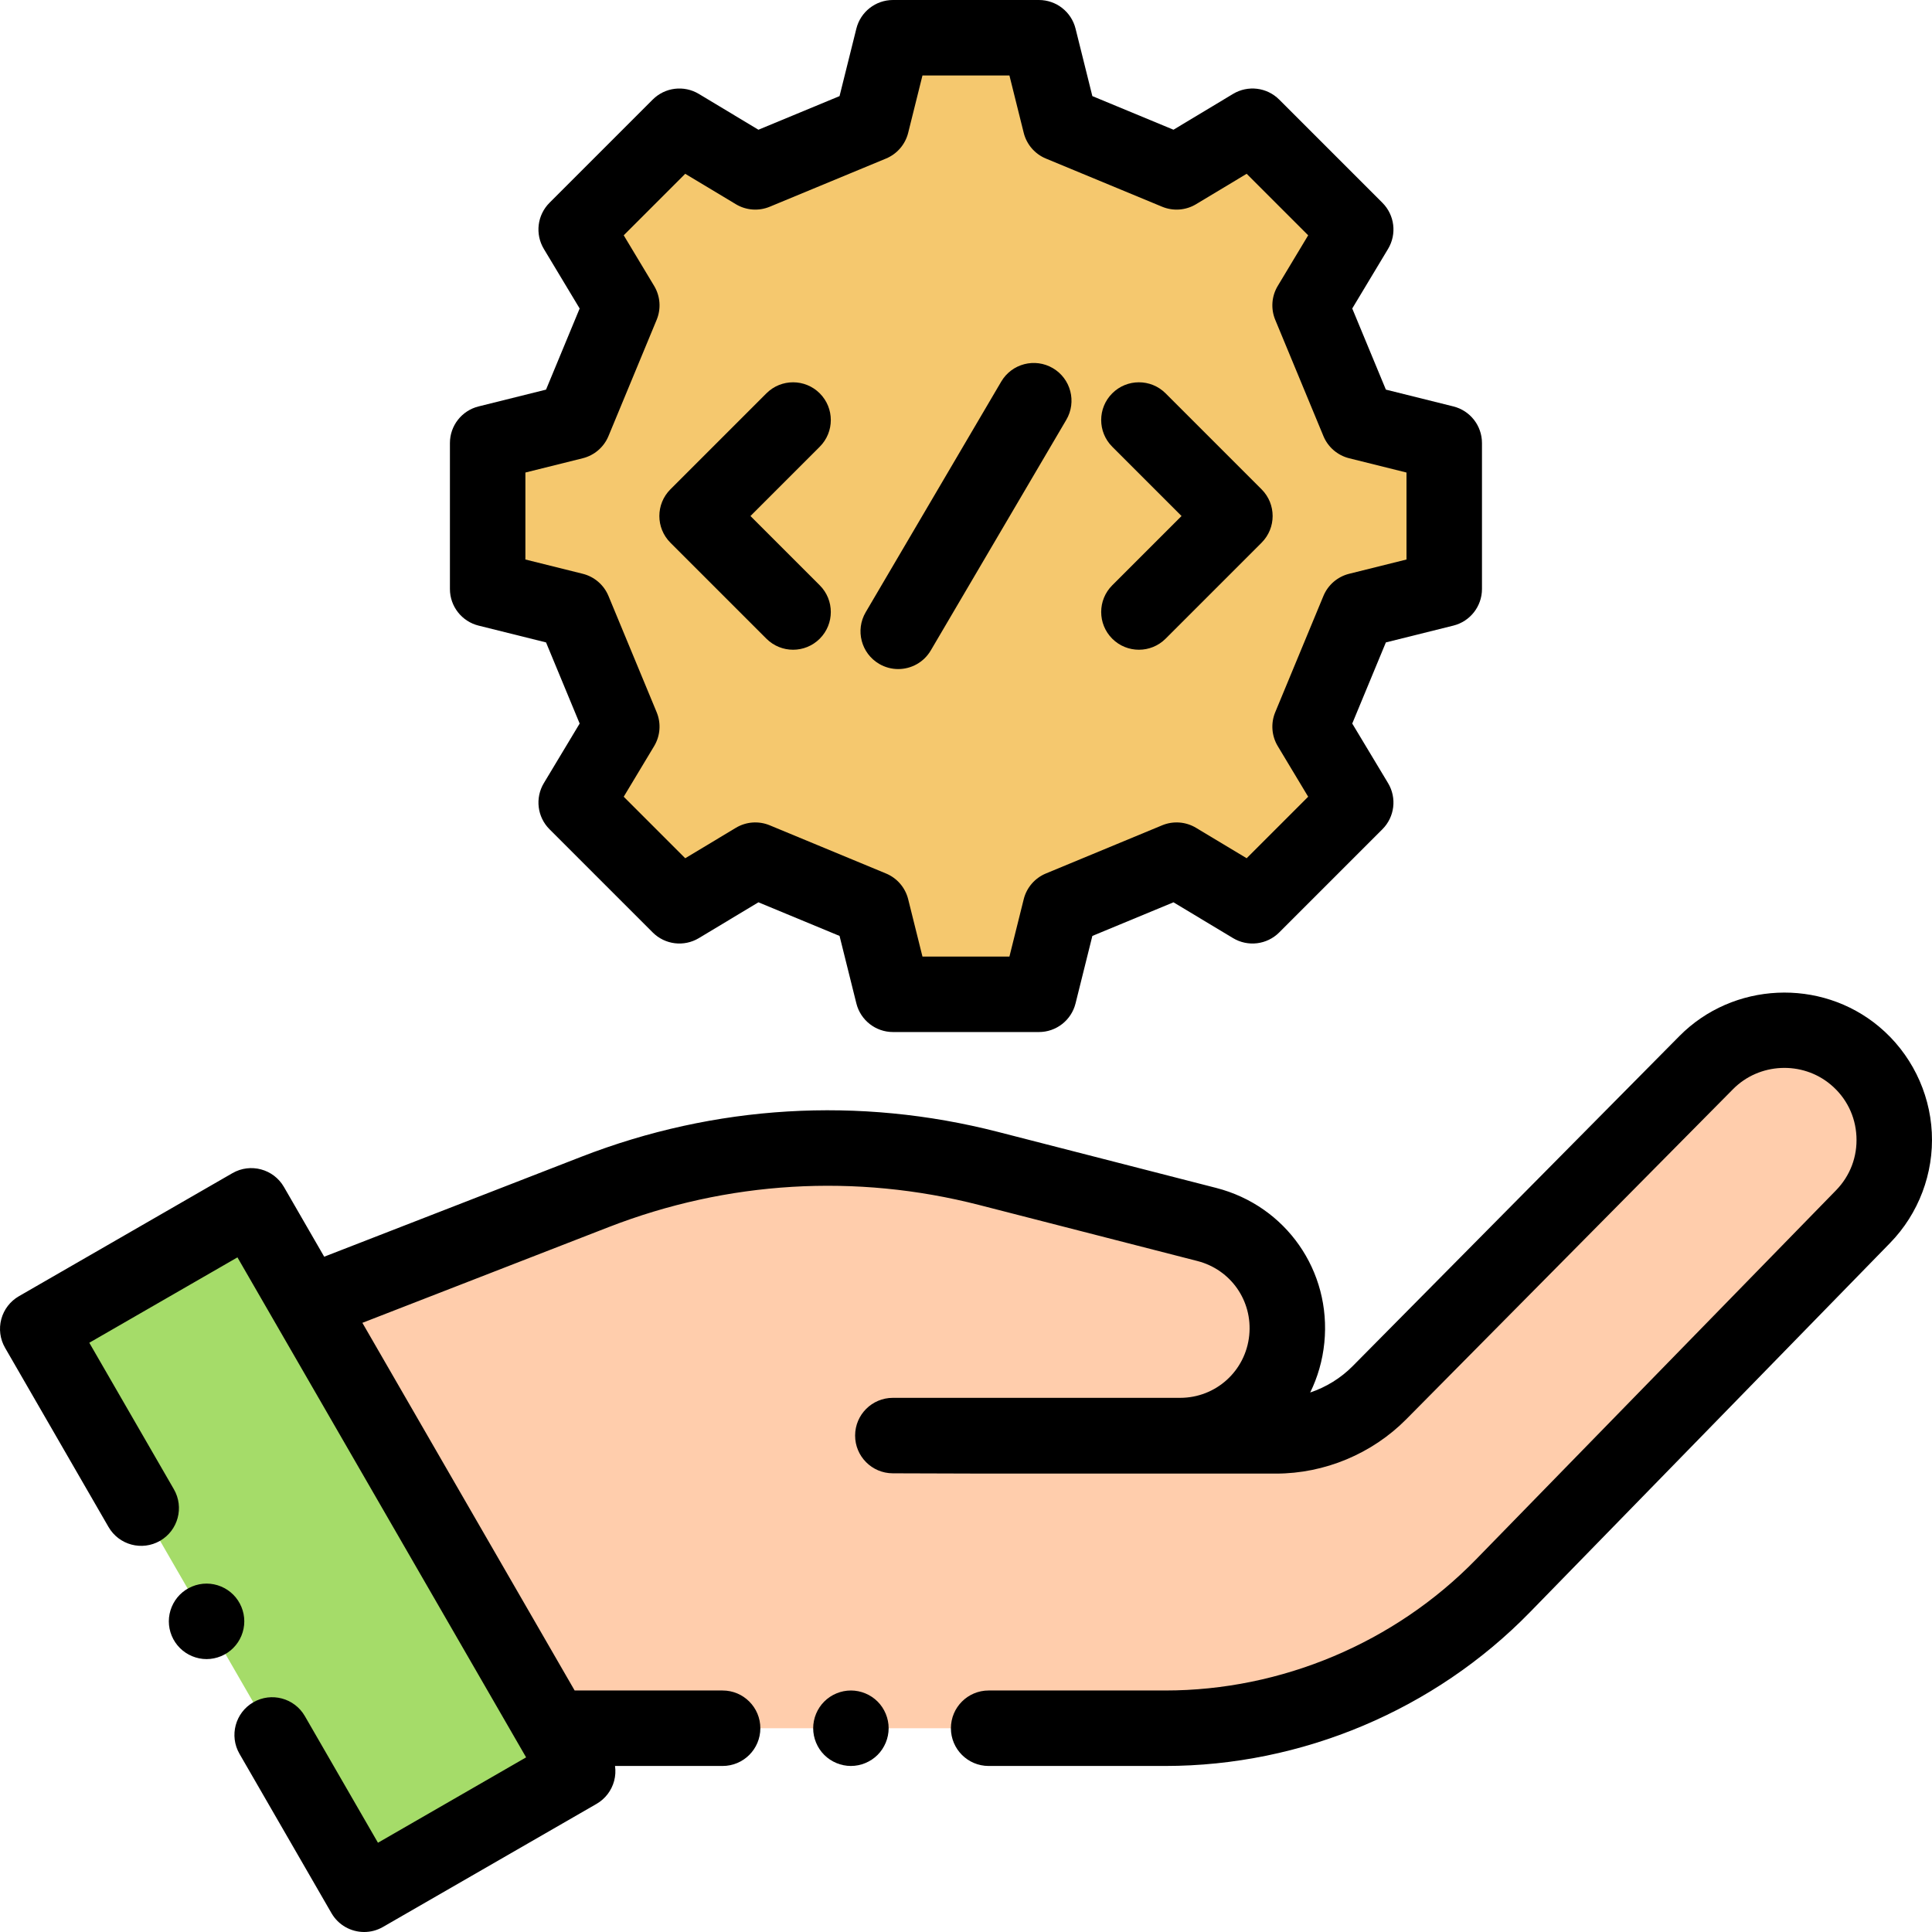
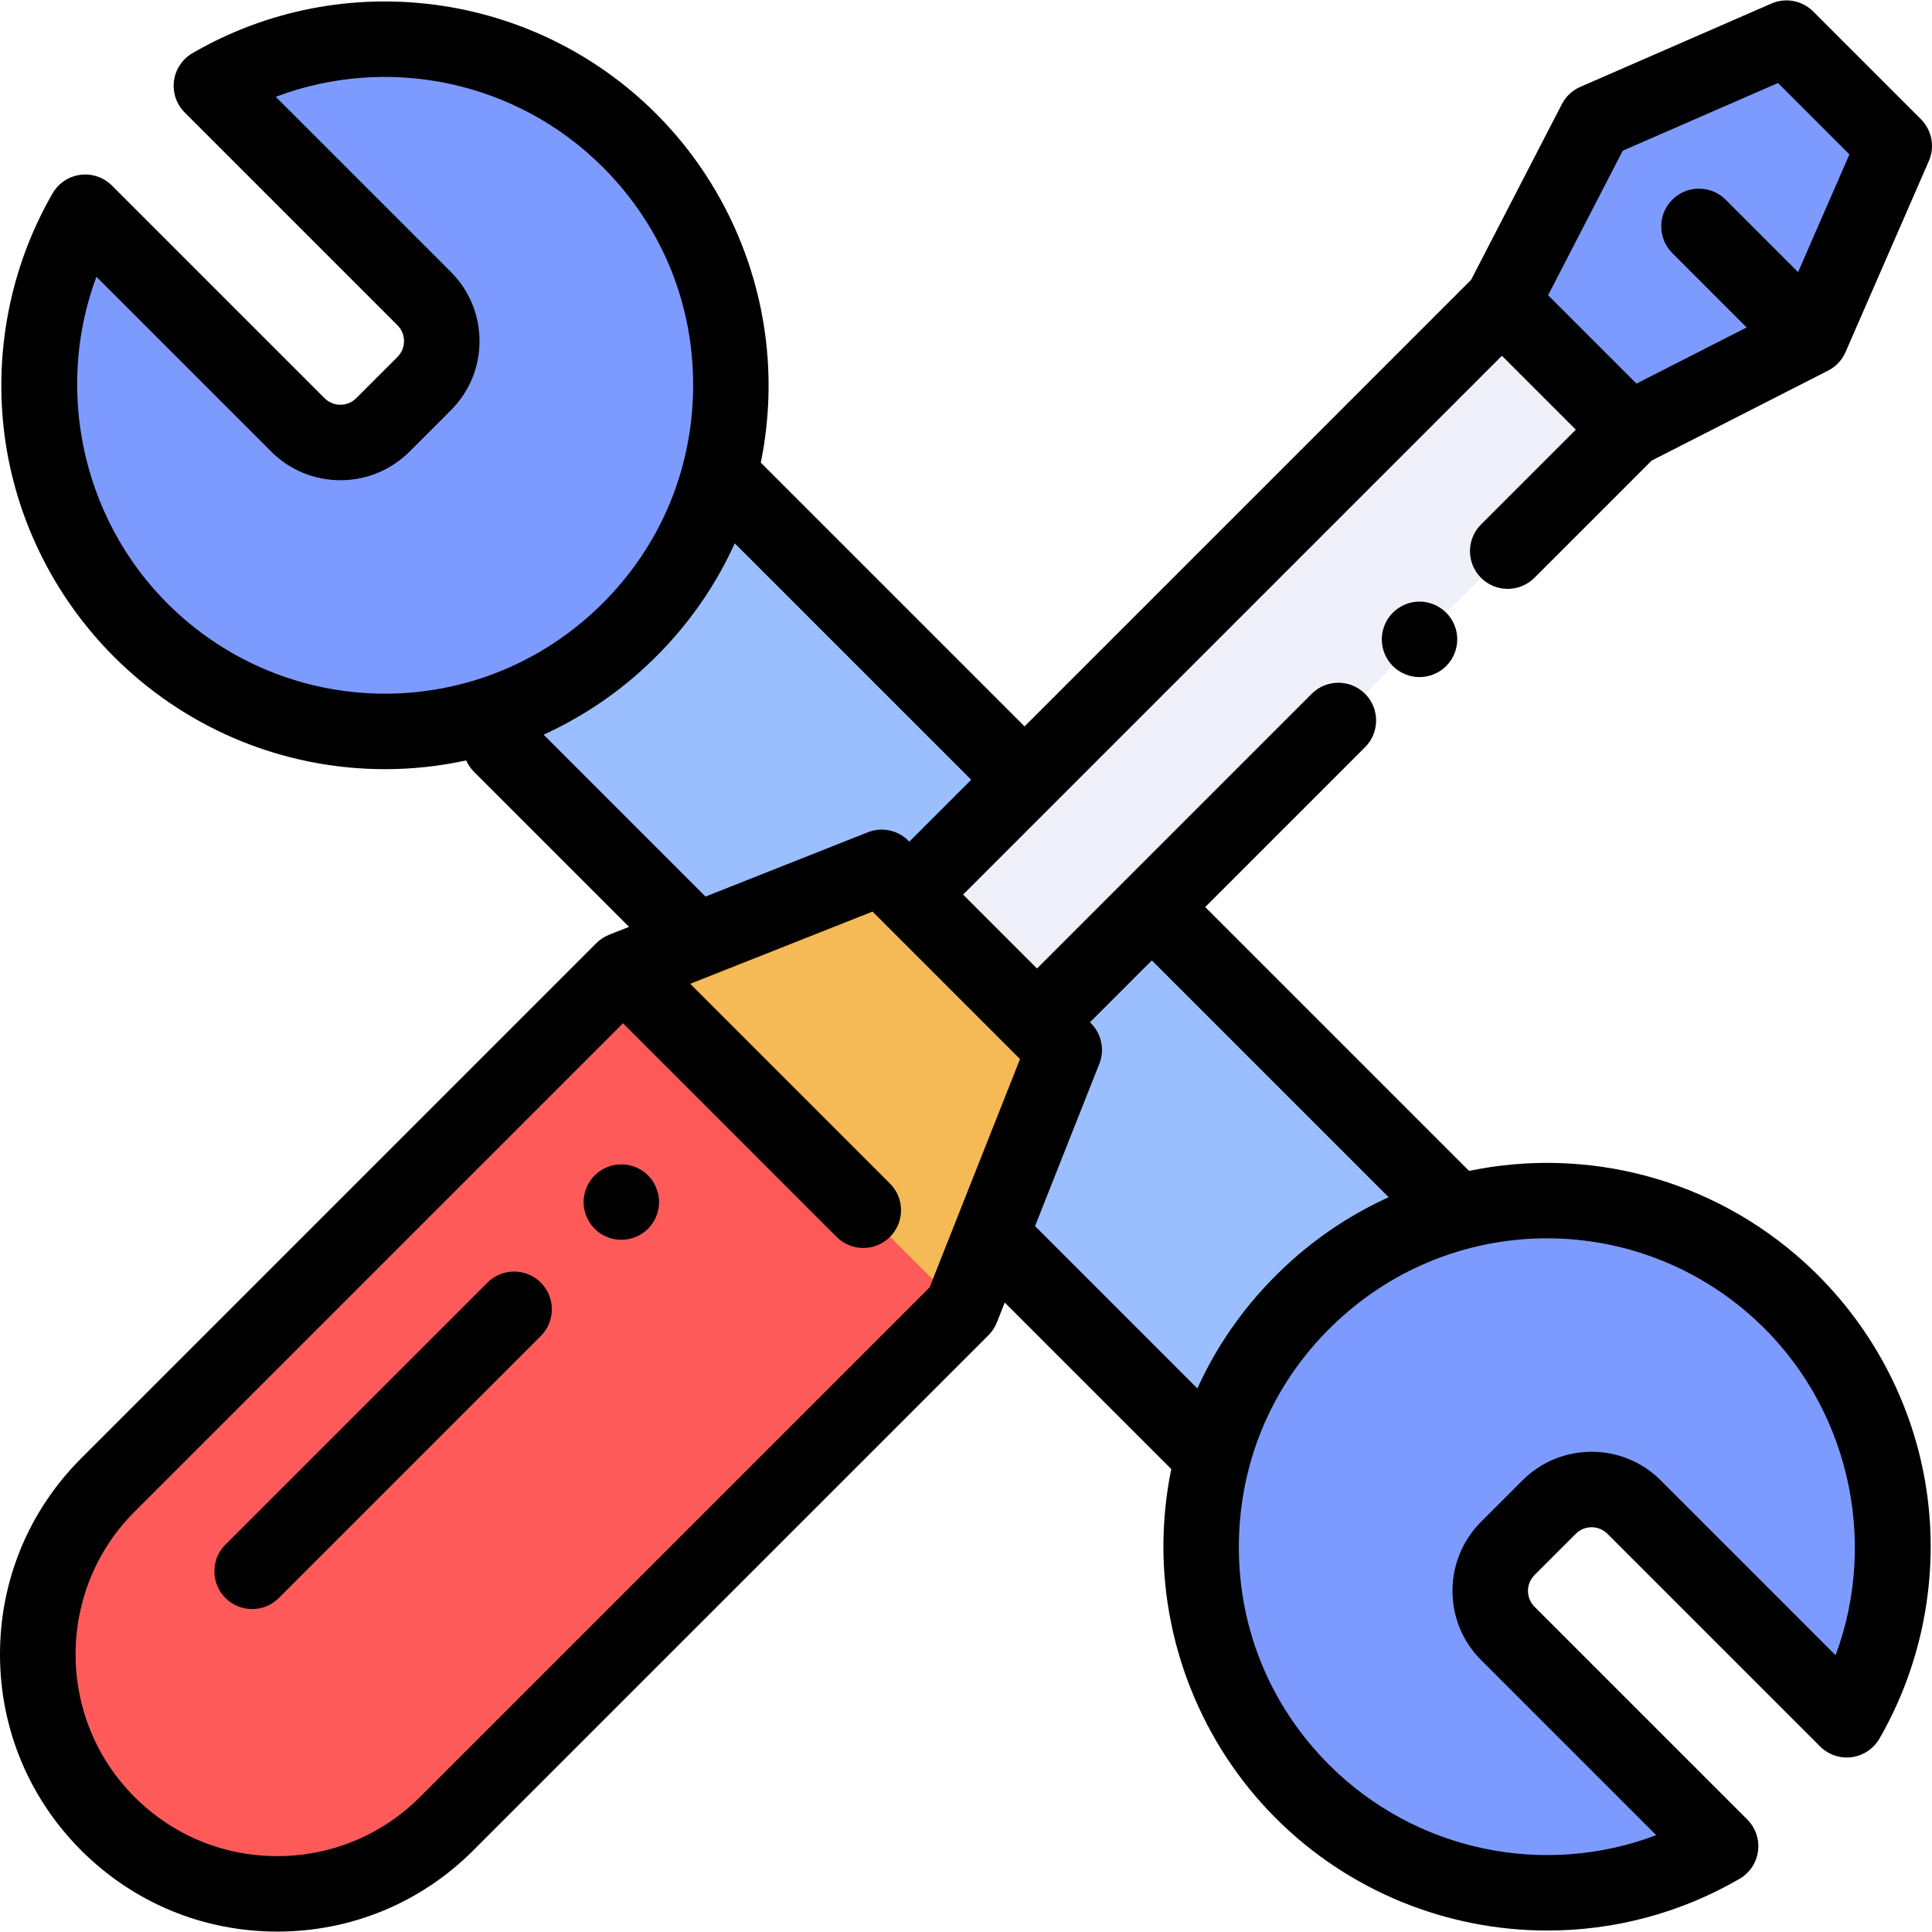
- <svg xmlns="http://www.w3.org/2000/svg" version="1.1" id="Capa_1" x="0px" y="0px" viewBox="0 0 512.002 512.002" style="enable-background:new 0 0 512.002 512.002;" xml:space="preserve">
-   <polygon style="fill:#F5C86E;" points="180.049,33.458 200.161,45.548 230.974,32.778 236.649,10 275.325,10 281,32.778   311.813,45.548 331.925,33.458 359.279,60.812 347.189,80.924 359.959,111.737 382.737,117.412 382.737,156.088 359.959,161.763   347.189,192.576 359.279,212.688 331.925,240.042 311.813,227.952 281,240.722 275.325,263.5 236.649,263.5 230.974,240.722   200.161,227.952 180.049,240.042 152.695,212.688 164.785,192.576 152.015,161.763 129.237,156.088 129.237,117.412   152.015,111.737 164.785,80.924 152.695,60.812 " />
-   <polygon style="fill:#A5DC69;" points="153.09,469.387 96.501,502 10.001,352.178 66.59,319.565 " />
-   <path style="fill:#FFCDAC;" d="M146.584,458H308.81c33.686,0,65.946-13.599,89.467-37.713l95.447-97.856  c11.841-12.139,10.849-31.787-2.153-42.673l0,0c-11.614-9.724-28.743-8.923-39.4,1.842l-86.597,87.477  c-7.248,7.322-17.123,11.442-27.426,11.442h-76.952l-24.581-0.076h76.119c14.602,0,26.829-11.066,28.28-25.596l0,0  c1.395-13.968-7.616-26.862-21.213-30.353l-57.83-14.847c-34.566-8.874-71.044-6.694-104.307,6.235l-76.118,29.586L146.584,458z" />
-   <path d="M126.82,165.792l17.887,4.456l8.91,21.499l-9.492,15.79c-2.366,3.935-1.747,8.976,1.5,12.223l27.354,27.354  c3.247,3.246,8.287,3.865,12.223,1.5l15.79-9.492l21.499,8.91l4.456,17.887c1.11,4.456,5.112,7.583,9.704,7.583h38.676  c4.592,0,8.593-3.127,9.704-7.583l4.456-17.887l21.499-8.91l15.79,9.492c3.935,2.365,8.975,1.747,12.223-1.5l27.354-27.354  c3.247-3.247,3.865-8.288,1.5-12.223l-9.492-15.79l8.91-21.499l17.887-4.456c4.456-1.11,7.583-5.112,7.583-9.704v-38.677  c0-4.592-3.127-8.593-7.583-9.704l-17.887-4.456l-8.91-21.499l9.492-15.79c2.366-3.936,1.747-8.976-1.5-12.223l-27.354-27.354  c-3.247-3.247-8.289-3.865-12.223-1.5l-15.79,9.492l-21.499-8.91L285.031,7.58C283.918,3.127,279.917,0,275.325,0h-38.676  c-4.592,0-8.593,3.127-9.704,7.583l-4.456,17.887l-21.499,8.91l-15.79-9.492c-3.936-2.366-8.977-1.748-12.223,1.5l-27.354,27.354  c-3.247,3.247-3.866,8.288-1.5,12.223l9.492,15.79l-8.91,21.499l-17.887,4.456c-4.456,1.11-7.583,5.112-7.583,9.704v38.677  C119.237,160.68,122.364,164.682,126.82,165.792z M139.237,125.226l15.195-3.785c3.076-0.767,5.607-2.946,6.821-5.875l12.77-30.813  c1.214-2.93,0.966-6.262-0.667-8.98l-8.063-13.415l16.303-16.302l13.414,8.063c2.718,1.633,6.05,1.882,8.98,0.667l30.813-12.77  c2.929-1.214,5.108-3.745,5.875-6.821L244.463,20h23.047l3.786,15.196c0.767,3.076,2.946,5.607,5.875,6.821l30.813,12.77  c2.931,1.214,6.263,0.966,8.98-0.667l13.414-8.063l16.303,16.302l-8.063,13.415c-1.634,2.718-1.881,6.05-0.667,8.98l12.77,30.813  c1.214,2.929,3.745,5.108,6.821,5.875l15.195,3.785v23.048l-15.195,3.785c-3.076,0.767-5.607,2.946-6.821,5.875l-12.77,30.813  c-1.214,2.93-0.966,6.262,0.667,8.98l8.063,13.414l-16.303,16.303l-13.414-8.063c-2.718-1.633-6.05-1.882-8.98-0.667l-30.813,12.77  c-2.929,1.214-5.108,3.745-5.875,6.821l-3.786,15.196h-23.047l-3.786-15.196c-0.767-3.076-2.946-5.607-5.875-6.821l-30.813-12.77  c-2.931-1.214-6.263-0.966-8.98,0.667l-13.414,8.063l-16.303-16.303l8.063-13.414c1.634-2.718,1.881-6.05,0.667-8.98l-12.77-30.813  c-1.214-2.929-3.745-5.108-6.821-5.875l-15.195-3.785L139.237,125.226L139.237,125.226z" />
-   <path d="M511.951,300.12c-0.547-10.844-5.636-21.061-13.96-28.03c-15.479-12.956-38.726-11.871-52.926,2.475l-86.597,87.478  c-3.155,3.187-7.037,5.57-11.25,6.984c1.975-4.026,3.274-8.468,3.746-13.187c1.899-19.021-10.161-36.278-28.677-41.032  l-57.83-14.847c-36.813-9.453-74.994-7.169-110.417,6.601l-68.123,26.479L75.25,314.564c-2.76-4.78-8.872-6.42-13.653-3.664  L5.008,343.514c-2.299,1.325-3.978,3.51-4.665,6.072c-0.688,2.563-0.329,5.294,0.998,7.592l27.419,47.491  c2.761,4.782,8.877,6.422,13.66,3.66s6.422-8.877,3.66-13.66l-22.415-38.824l39.261-22.627l76.5,132.503l-39.261,22.626  l-19.377-33.563c-2.761-4.782-8.878-6.423-13.66-3.66c-4.783,2.762-6.422,8.877-3.66,13.66L87.841,507  c1.852,3.208,5.213,5.002,8.669,5.002c1.694,0,3.411-0.432,4.984-1.338l56.589-32.612c2.299-1.325,3.978-3.509,4.665-6.072  c0.352-1.309,0.426-2.662,0.241-3.979h28.512c5.523,0,10-4.478,10-10s-4.477-10-10-10h-39.212l-56.254-97.435l65.251-25.363  c31.504-12.243,65.46-14.273,98.198-5.87l57.83,14.847c8.877,2.28,14.66,10.554,13.749,19.673  c-0.945,9.458-8.825,16.591-18.329,16.591h-76.12c-5.517,0-9.992,4.468-10,9.984s4.452,9.998,9.969,10.016l24.612,0.076h76.952  c12.882,0,25.469-5.251,34.533-14.406l86.597-87.478c6.942-7.014,18.308-7.543,25.874-1.209c4.129,3.457,6.553,8.323,6.825,13.702  s-1.65,10.465-5.411,14.32l-95.447,97.856C369.612,435.354,339.612,448,308.81,448h-46.809c-5.523,0-10,4.478-10,10s4.477,10,10,10  h46.809c36.159,0,71.378-14.846,96.626-40.73l95.447-97.856C508.464,321.641,512.499,310.963,511.951,300.12z" />
-   <path d="M225.501,448c-2.63,0-5.21,1.069-7.07,2.93c-1.86,1.86-2.93,4.44-2.93,7.07s1.07,5.21,2.93,7.069  c1.86,1.86,4.44,2.931,7.07,2.931s5.21-1.07,7.07-2.931c1.86-1.859,2.93-4.439,2.93-7.069s-1.07-5.21-2.93-7.07  S228.131,448,225.501,448z" />
-   <path d="M61.811,422.6c-1.86-1.859-4.43-2.93-7.07-2.93c-2.63,0-5.21,1.07-7.07,2.93c-1.86,1.87-2.93,4.44-2.93,7.07  c0,2.64,1.07,5.21,2.93,7.07c1.87,1.869,4.44,2.939,7.07,2.939s5.21-1.07,7.07-2.939c1.87-1.86,2.93-4.431,2.93-7.07  C64.741,427.04,63.681,424.47,61.811,422.6z" />
-   <path d="M203.104,169.258c1.953,1.953,4.512,2.929,7.071,2.929s5.119-0.976,7.071-2.929c3.905-3.905,3.905-10.237,0-14.143  L198.88,136.75l18.366-18.365c3.905-3.905,3.905-10.237,0-14.143c-3.905-3.905-10.237-3.905-14.143,0l-25.437,25.437  c-3.905,3.905-3.905,10.237,0,14.143L203.104,169.258z" />
-   <path d="M294.756,169.258c1.953,1.953,4.512,2.929,7.071,2.929s5.119-0.976,7.071-2.929l25.437-25.437  c3.905-3.905,3.905-10.237,0-14.143l-25.437-25.437c-3.905-3.905-10.237-3.905-14.143,0c-3.905,3.905-3.905,10.237,0,14.143  l18.366,18.365l-18.366,18.365C290.851,159.021,290.851,165.353,294.756,169.258z" />
-   <path d="M232.977,175.929c1.591,0.935,3.335,1.38,5.057,1.38c3.429,0,6.768-1.765,8.631-4.935l35.916-61.115  c2.798-4.761,1.207-10.89-3.555-13.688c-4.761-2.798-10.89-1.206-13.688,3.555l-35.916,61.115  C226.624,167.002,228.215,173.131,232.977,175.929z" />
+ <svg xmlns="http://www.w3.org/2000/svg" version="1.1" id="Capa_1" x="0px" y="0px" viewBox="0 0 512 512" style="enable-background:new 0 0 512 512;" xml:space="preserve">
+   <g>
+     <polygon style="fill:#7D9BFF;" points="398.025,80.141 422.796,32.189 473.439,10.107 502,38.669 479.919,89.311 431.752,113.869     " />
+     <path style="fill:#7D9BFF;" d="M399.589,410.342l10.94-10.94c6.221-6.221,16.308-6.221,22.529,0l56.35,56.35   c20.963-36.289,15.027-83.864-17.843-113.74c-34.696-31.535-86.982-31.946-122.128-0.914   c-40.022,35.337-41.446,96.493-4.272,133.667c30.039,30.039,75.732,34.861,110.813,14.494l-56.388-56.388   C393.368,426.651,393.368,416.564,399.589,410.342z" />
+     <path style="fill:#7D9BFF;" d="M112.411,101.658l-10.94,10.94c-6.221,6.221-16.308,6.221-22.529,0l-56.35-56.35   c-20.963,36.29-15.028,83.864,17.843,113.74c34.696,31.535,86.982,31.946,122.128,0.914c40.022-35.337,41.446-96.493,4.272-133.667   C136.796,7.195,91.103,2.373,56.023,22.741l56.388,56.388C118.632,85.35,118.632,95.437,112.411,101.658z" />
+   </g>
+   <polygon style="fill:#9BBEFF;" points="196.46,131.583 384.026,319.148 319.199,383.975 131.788,196.564 " />
+   <path style="fill:#FF5A5A;" d="M282.034,278.24l-48.38-48.38l-68.541,27.151l-136.52,136.52c-24.789,24.789-24.789,64.981,0,89.77  l0,0c24.789,24.789,64.981,24.789,89.77,0l136.52-136.52L282.034,278.24z" />
+   <polygon style="fill:#F5B955;" points="254.883,346.781 282.034,278.24 233.654,229.859 165.112,257.011 " />
+   <rect x="312.568" y="64.498" transform="matrix(-0.7071 -0.7071 0.7071 -0.7071 450.2258 537.424)" style="fill:#F0F0FA;" width="47.698" height="221.938" />
+   <path d="M478.291,334.613c-24.876-22.61-58.094-30.727-88.971-24.312l-69.929-69.929l42.365-42.365  c3.905-3.905,3.905-10.237,0-14.143c-3.906-3.905-10.236-3.905-14.143,0l-72.8,72.8l-19.585-19.585L398.024,94.283l19.585,19.585  l-25.12,25.121c-3.905,3.905-3.905,10.237,0,14.142c3.906,3.905,10.236,3.905,14.143,0l31.072-31.072l46.757-23.839  c2.064-1.052,3.698-2.789,4.625-4.913l22.081-50.643c1.643-3.769,0.812-8.16-2.096-11.068L480.51,3.036  c-2.908-2.909-7.301-3.739-11.068-2.095l-50.643,22.082c-2.106,0.918-3.833,2.535-4.888,4.577l-24.058,46.57L271.521,192.502  l-69.9-69.901c1.15-5.658,1.833-11.459,2.017-17.365c0.868-27.946-9.969-55.31-29.731-75.073  C141.339-2.403,90.797-9.015,51.002,14.093c-2.686,1.559-4.494,4.276-4.896,7.355c-0.401,3.078,0.649,6.169,2.845,8.364L105.34,86.2  c2.313,2.313,2.313,6.075,0,8.387l-10.94,10.94c-1.12,1.12-2.609,1.737-4.193,1.737s-3.073-0.617-4.193-1.737l-56.35-56.35  c-2.199-2.198-5.305-3.249-8.375-2.844c-3.082,0.405-5.801,2.221-7.355,4.913c-11.4,19.735-15.839,43.08-12.5,65.735  c3.41,23.136,14.873,44.589,32.276,60.406c19.391,17.624,43.847,26.455,68.315,26.453c7.213,0,14.424-0.783,21.51-2.319  c0.484,1.076,1.157,2.087,2.04,2.971l41.131,41.131l-5.276,2.09c-1.27,0.502-2.423,1.26-3.389,2.226L21.521,386.46  C7.643,400.338,0,418.789,0,438.416c0,19.626,7.643,38.078,21.521,51.956c13.879,13.878,32.33,21.521,51.957,21.521  c19.626,0,38.078-7.643,51.956-21.521l136.521-136.52c0.966-0.966,1.723-2.119,2.226-3.389l2.09-5.276l44.126,44.126  c-1.16,5.685-1.85,11.516-2.034,17.452c-0.868,27.946,9.969,55.31,29.731,75.073c19.58,19.579,45.65,29.775,71.982,29.775  c17.467,0,35.053-4.49,50.923-13.705c2.686-1.559,4.494-4.276,4.896-7.355c0.401-3.078-0.649-6.169-2.845-8.364l-56.389-56.388  c-2.313-2.313-2.313-6.075,0-8.387l10.94-10.94c1.12-1.12,2.609-1.737,4.193-1.737s3.073,0.617,4.193,1.737l56.35,56.35  c2.198,2.198,5.301,3.247,8.375,2.844c3.082-0.405,5.801-2.221,7.355-4.913c11.4-19.735,15.839-43.08,12.5-65.735  C507.157,371.883,495.694,350.43,478.291,334.613z M430.05,39.935l41.138-17.937L490.11,40.92l-13.602,31.195l-19.192-19.192  c-3.905-3.905-10.235-3.905-14.143,0c-3.905,3.905-3.905,10.237,0,14.142l19.708,19.709l-29.196,14.885l-23.421-23.422  L430.05,39.935z M47.16,162.587c-24.934-22.662-33.088-58.463-21.61-89.239l46.321,46.321c4.897,4.897,11.409,7.595,18.335,7.595  c6.927,0,13.438-2.697,18.336-7.595l10.94-10.94c4.897-4.898,7.595-11.41,7.595-18.336c0-6.927-2.697-13.438-7.595-18.336  l-46.4-46.399c29.612-11.221,63.711-4.324,86.683,18.647c16.109,16.109,24.591,37.527,23.884,60.309  c-0.707,22.763-10.546,43.642-27.704,58.791C124.747,190.951,77.981,190.6,47.16,162.587z M144.061,194.694  c8.93-4.074,17.412-9.489,25.121-16.296c11.068-9.772,19.68-21.468,25.536-34.415l62.661,62.662l-16.399,16.399l-0.255-0.255  c-2.82-2.819-7.046-3.696-10.754-2.226l-43.005,17.036L144.061,194.694z M111.291,476.23c-10.101,10.1-23.529,15.663-37.813,15.663  s-27.714-5.563-37.814-15.664c-20.851-20.851-20.851-54.777,0-75.627l129.429-129.429l56.618,56.618  c1.953,1.953,4.512,2.929,7.071,2.929s5.118-0.976,7.071-2.929c3.905-3.905,3.905-10.237,0-14.143l-52.935-52.935l48.31-19.137  l39.09,39.089l-23.97,60.509L111.291,476.23z M274.295,324.928l17.036-43.005c1.469-3.708,0.594-7.934-2.226-10.754l-0.255-0.255  l16.398-16.399l62.76,62.76c-8.956,4.077-17.46,9.504-25.19,16.329c-11.048,9.754-19.648,21.425-25.504,34.344L274.295,324.928z   M486.45,438.652l-46.321-46.321c-4.897-4.897-11.409-7.595-18.335-7.595c-6.927,0-13.438,2.697-18.336,7.595l-10.94,10.94  c-4.897,4.898-7.595,11.41-7.595,18.336c0,6.927,2.697,13.438,7.595,18.336l46.4,46.399c-29.611,11.222-63.71,4.325-86.683-18.647  c-16.109-16.109-24.591-37.527-23.884-60.309c0.707-22.763,10.546-43.642,27.704-58.791c15.435-13.628,34.68-20.427,53.92-20.427  c19.648,0,39.292,7.092,54.864,21.245C489.773,372.075,497.928,407.876,486.45,438.652z" />
+   <path d="M369.12,162.37c-1.87,1.85-2.931,4.43-2.931,7.06c0,2.64,1.061,5.22,2.931,7.08c1.859,1.86,4.43,2.93,7.069,2.93  c2.62,0,5.2-1.07,7.07-2.93c1.86-1.87,2.93-4.44,2.93-7.08c0-2.63-1.069-5.2-2.93-7.06c-1.87-1.87-4.44-2.94-7.07-2.94  C373.55,159.43,370.979,160.5,369.12,162.37z" />
+   <path d="M129.178,339.905L59.74,409.342c-3.905,3.905-3.905,10.237,0,14.143c1.953,1.953,4.512,2.929,7.071,2.929  s5.118-0.976,7.071-2.929l69.438-69.438c3.905-3.905,3.905-10.237,0-14.143C139.414,335.999,133.084,335.999,129.178,339.905z" />
+   <path d="M164.66,308.57c-2.631,0-5.21,1.06-7.07,2.92c-1.86,1.87-2.93,4.44-2.93,7.07c0,2.64,1.069,5.21,2.93,7.08  c1.86,1.86,4.439,2.92,7.07,2.92c2.63,0,5.21-1.06,7.069-2.92c1.86-1.86,2.931-4.44,2.931-7.08c0-2.63-1.07-5.2-2.931-7.07  C169.87,309.63,167.29,308.57,164.66,308.57z" />
  <g>
</g>
  <g>
</g>
  <g>
</g>
  <g>
</g>
  <g>
</g>
  <g>
</g>
  <g>
</g>
  <g>
</g>
  <g>
</g>
  <g>
</g>
  <g>
</g>
  <g>
</g>
  <g>
</g>
  <g>
</g>
  <g>
</g>
</svg>
